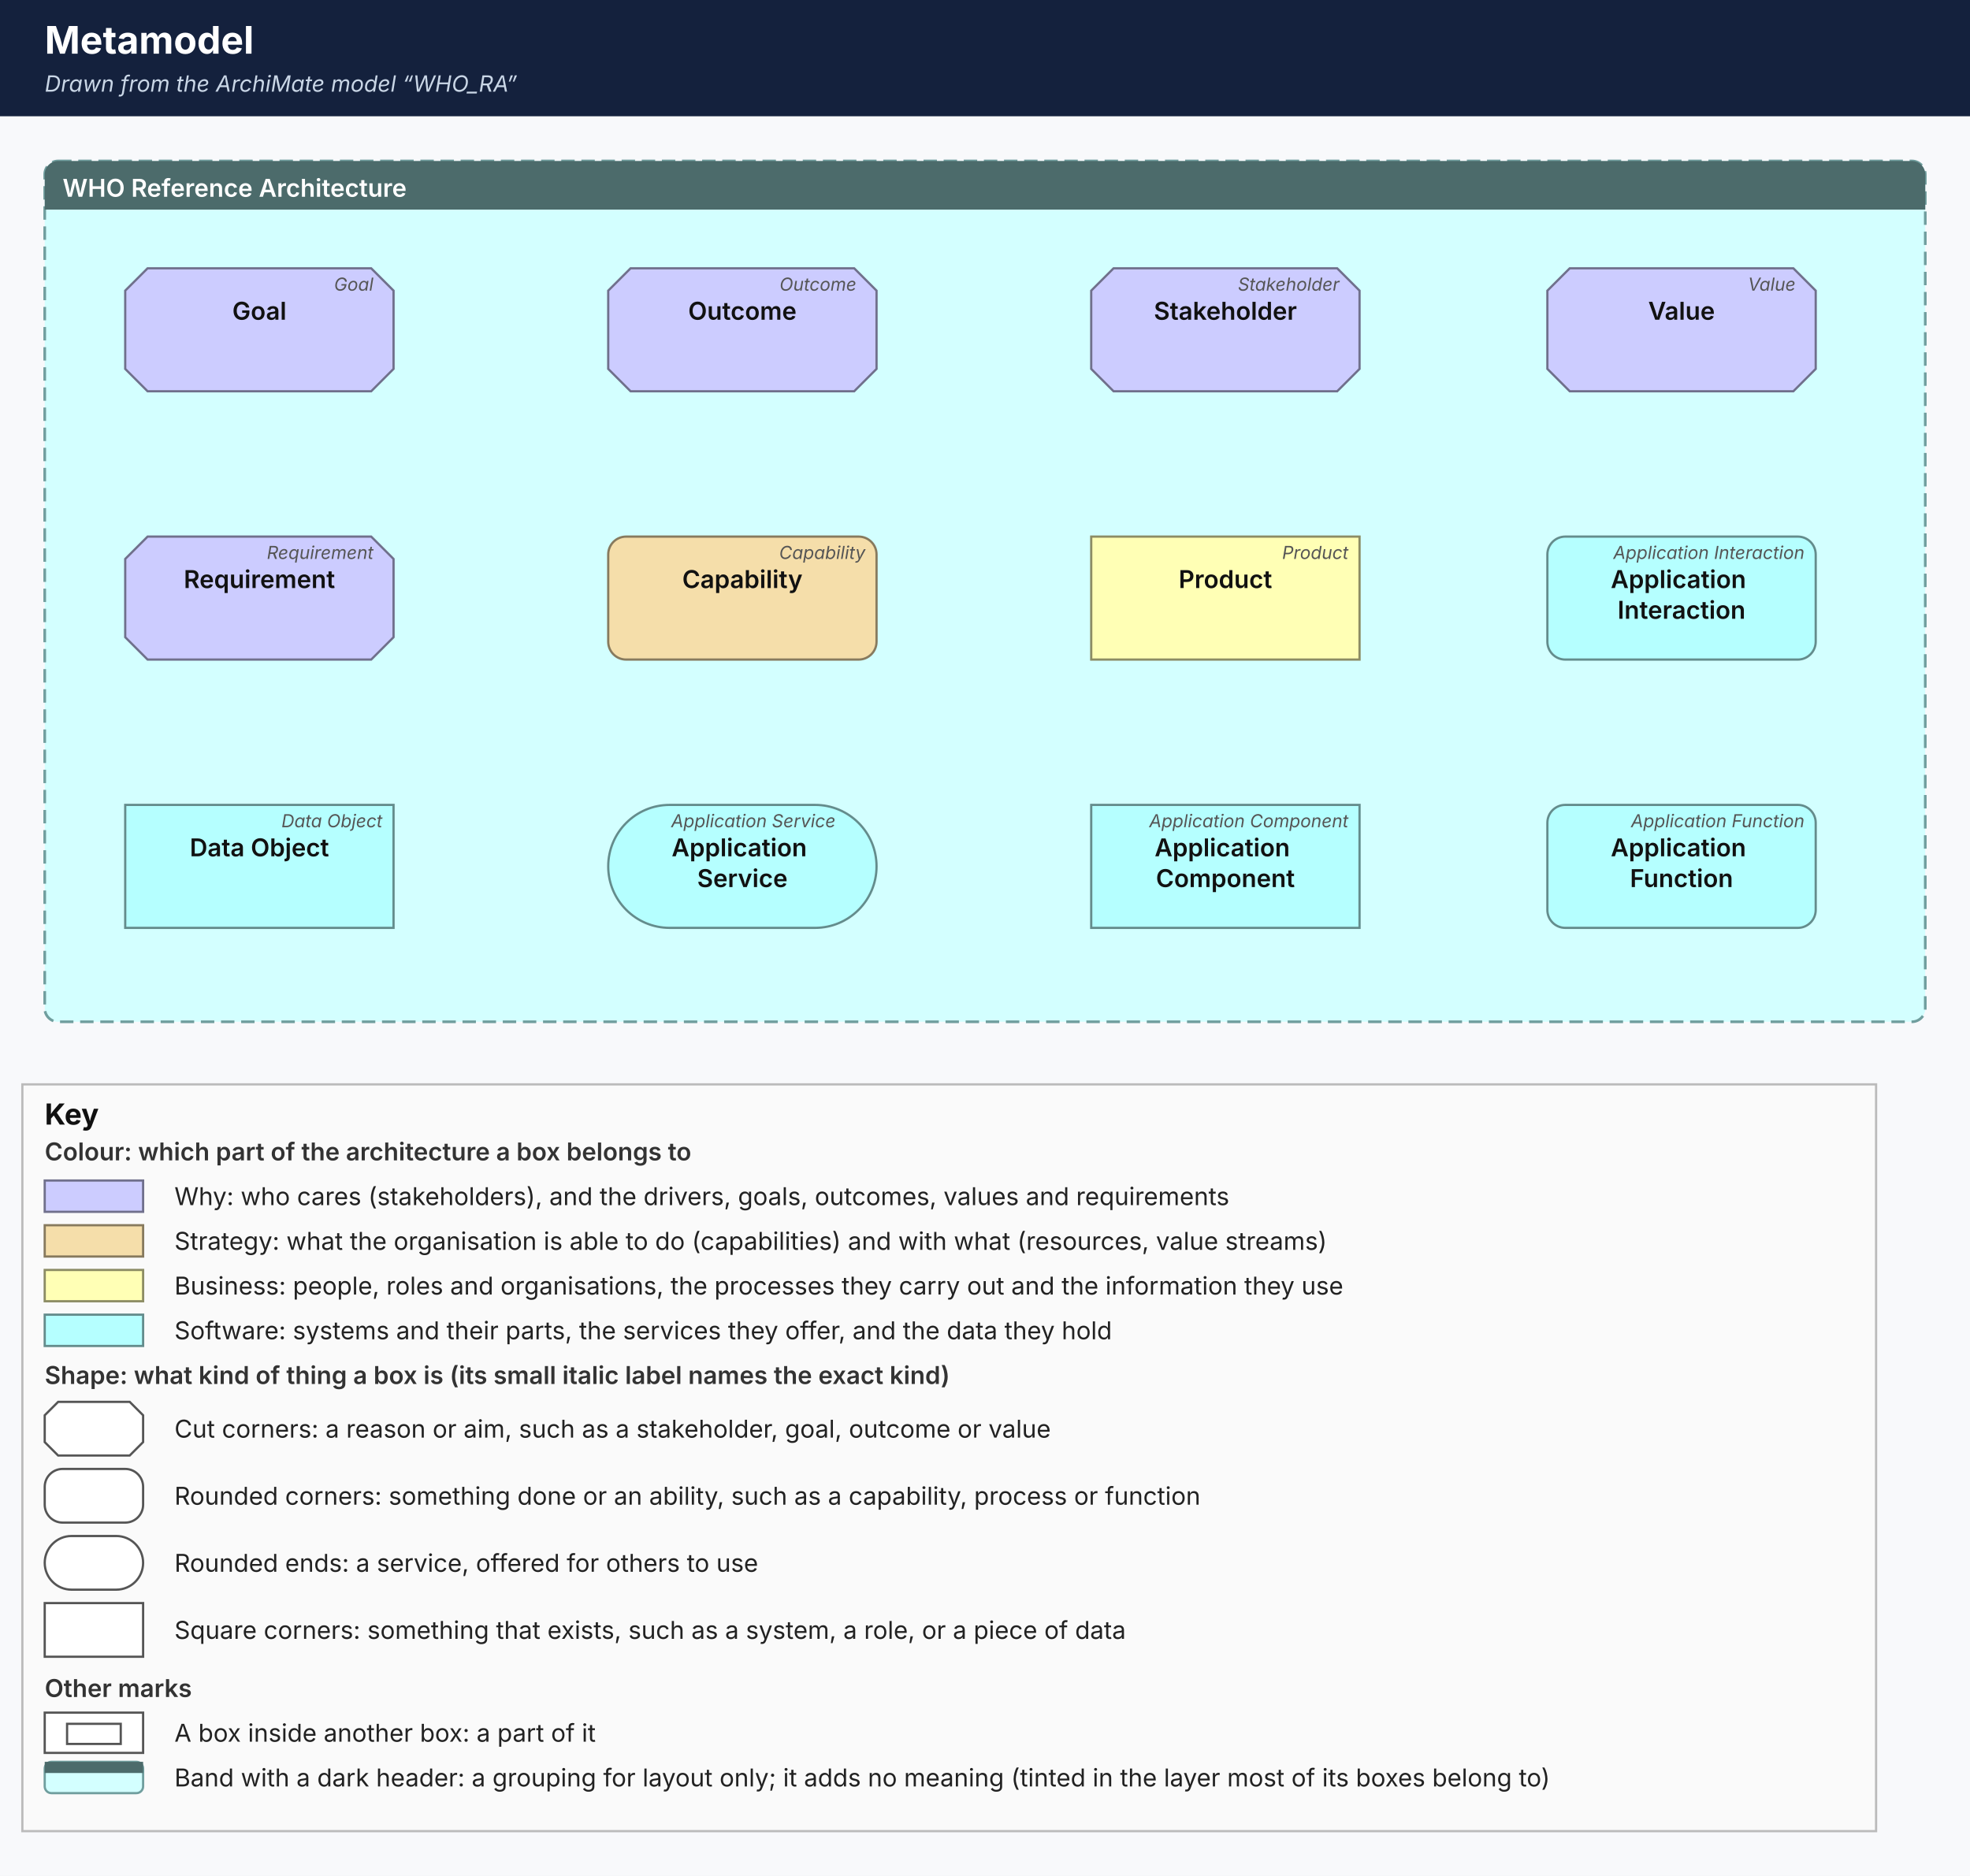
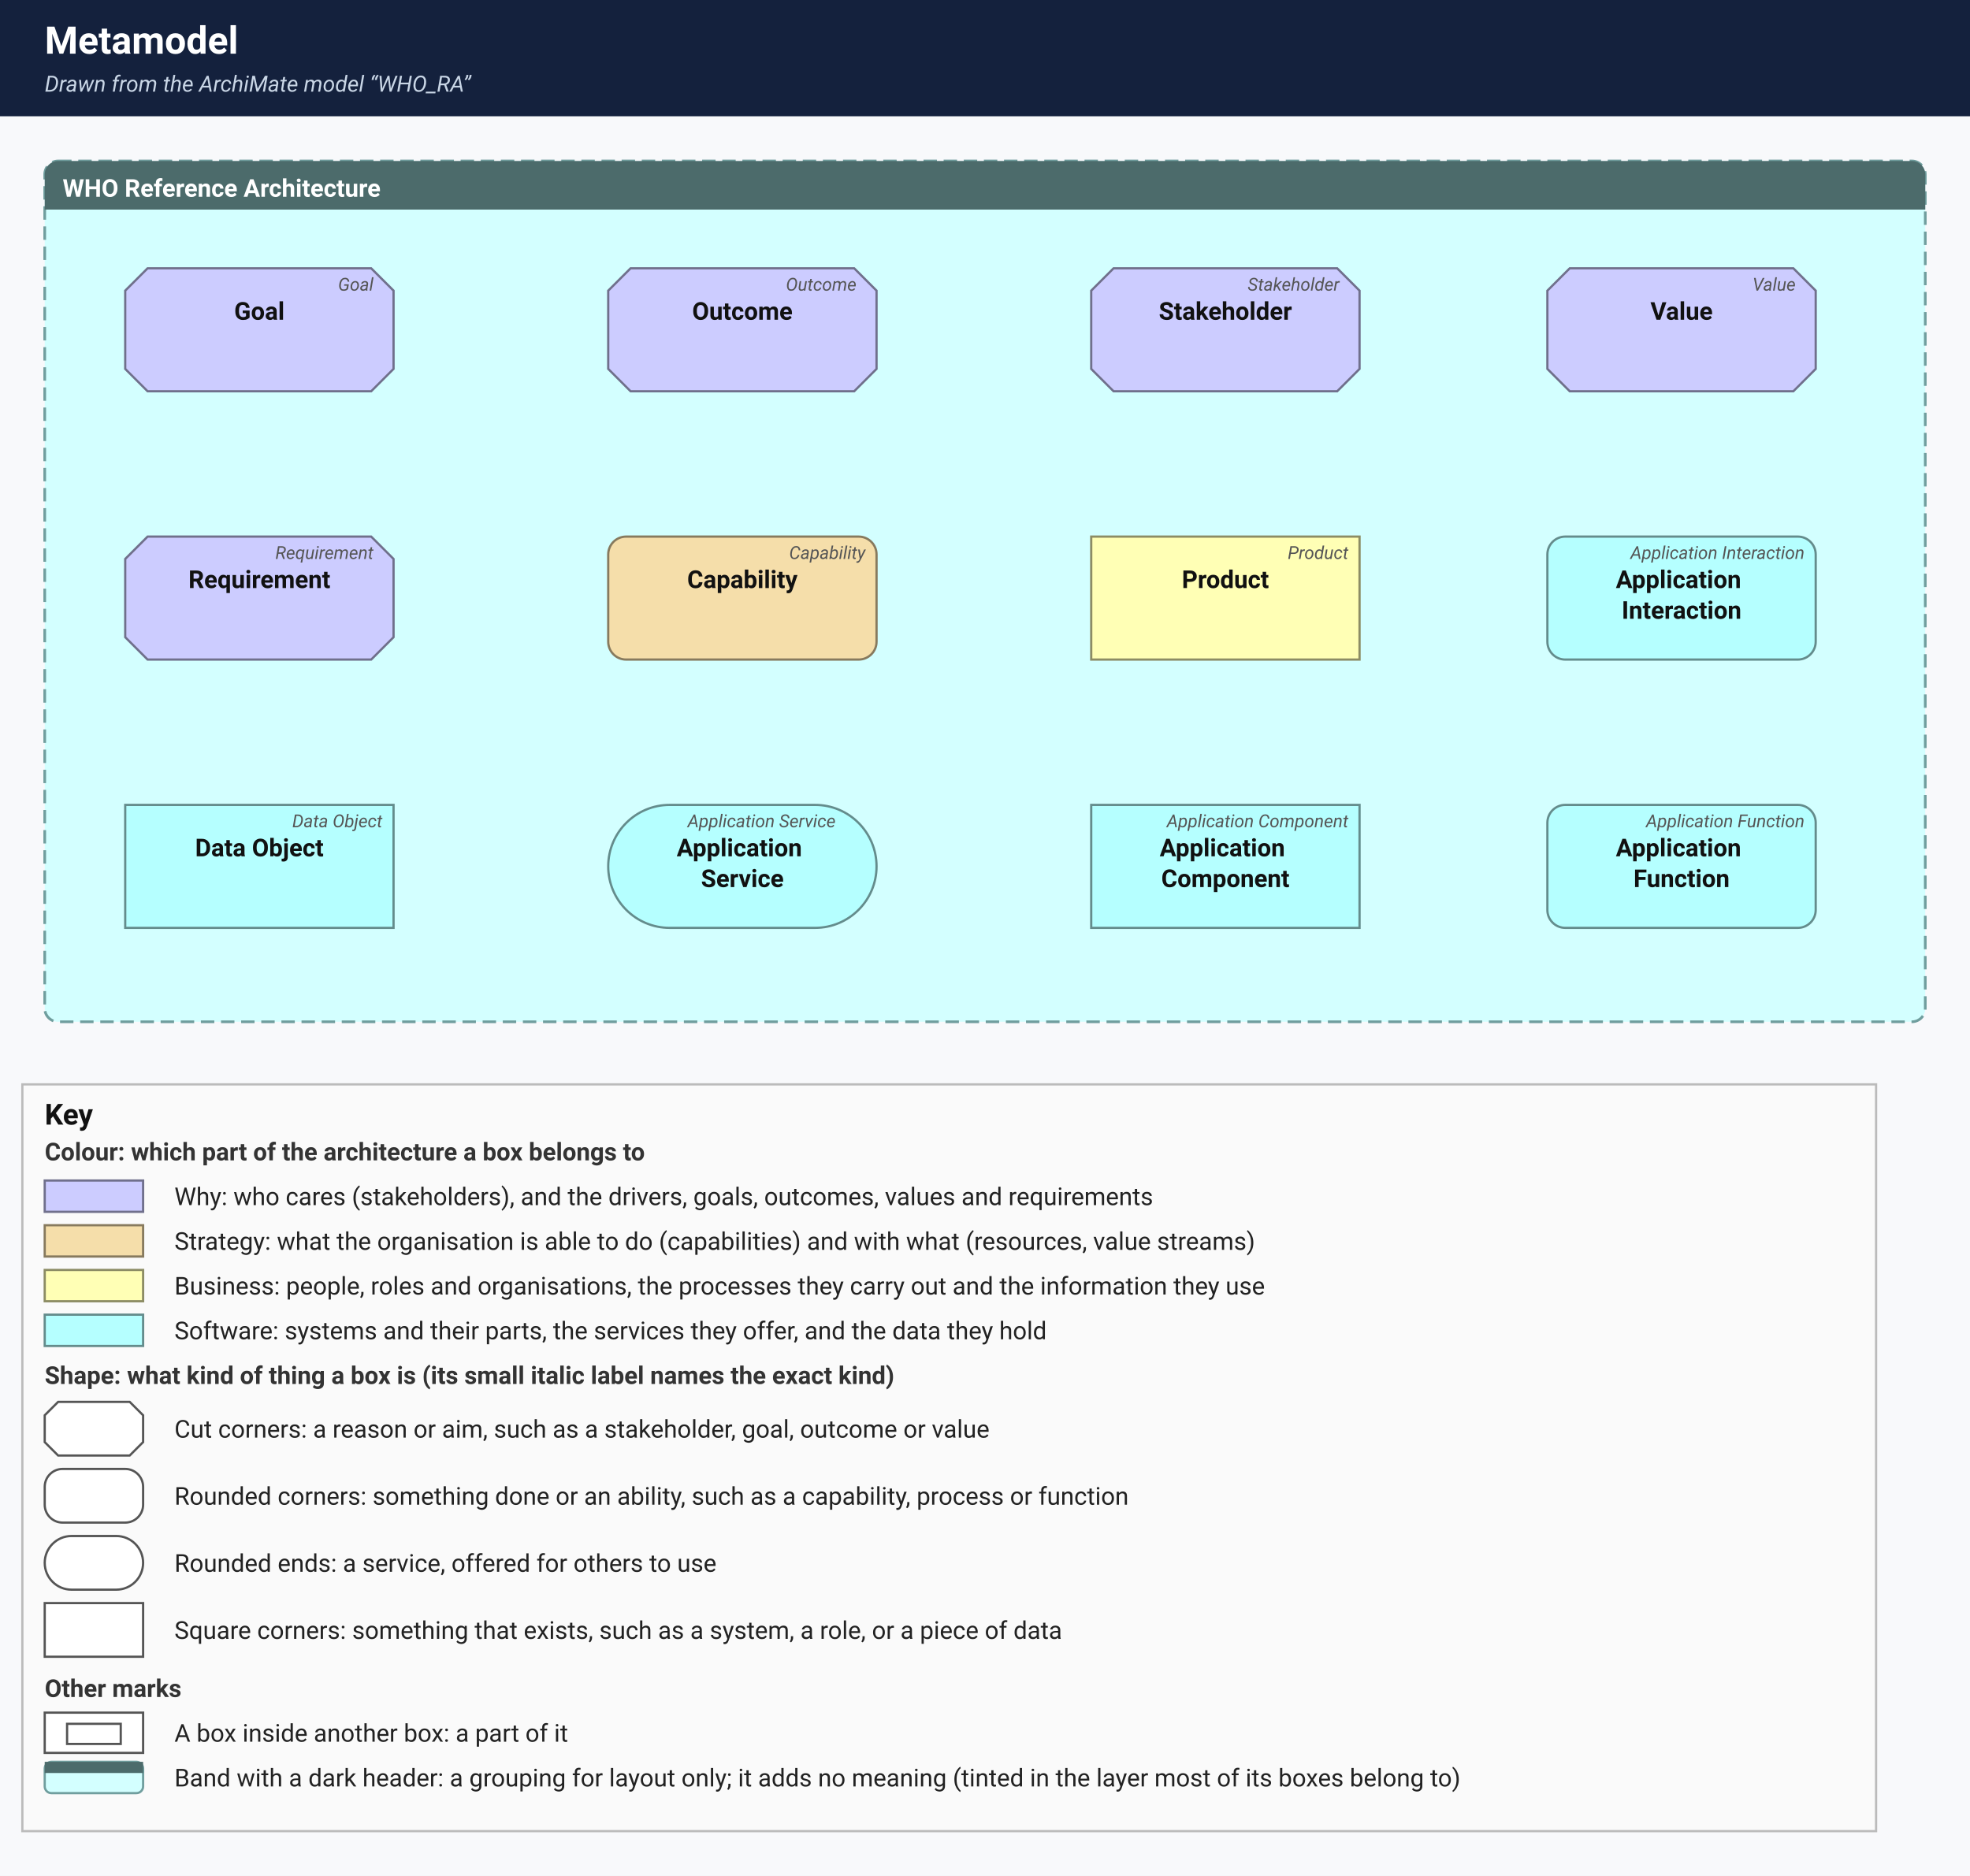
<svg xmlns="http://www.w3.org/2000/svg" viewBox="244 48 881 839" width="881" height="839" role="img" aria-labelledby="av-title">
  <style>
- .av-name{font:600 11px Inter, "Segoe UI", system-ui, -apple-system, Helvetica, Arial, sans-serif;fill:#111}
- .av-type{font:italic 8px Inter, "Segoe UI", system-ui, -apple-system, Helvetica, Arial, sans-serif;fill:#555}
- .av-group{font:600 11px Inter, "Segoe UI", system-ui, -apple-system, Helvetica, Arial, sans-serif;fill:#333}
- .av-note{font:10px Inter, "Segoe UI", system-ui, -apple-system, Helvetica, Arial, sans-serif;fill:#222}
- .av-key{font:11px Inter, "Segoe UI", system-ui, -apple-system, Helvetica, Arial, sans-serif;fill:#222}
- .av-keyh{font:600 11px Inter, "Segoe UI", system-ui, -apple-system, Helvetica, Arial, sans-serif;fill:#333}
- .av-keyt{font:700 13px Inter, "Segoe UI", system-ui, -apple-system, Helvetica, Arial, sans-serif;fill:#111}
- .av-rel{font:9px Inter, "Segoe UI", system-ui, -apple-system, Helvetica, Arial, sans-serif;fill:#333;paint-order:stroke;stroke:#fff;stroke-width:3px}
+ .av-name{font:600 11px system-ui, -apple-system, "Segoe UI", Roboto, "Helvetica Neue", Arial, "Noto Sans", sans-serif;fill:#111}
+ .av-type{font:italic 8px system-ui, -apple-system, "Segoe UI", Roboto, "Helvetica Neue", Arial, "Noto Sans", sans-serif;fill:#555}
+ .av-group{font:600 11px system-ui, -apple-system, "Segoe UI", Roboto, "Helvetica Neue", Arial, "Noto Sans", sans-serif;fill:#333}
+ .av-note{font:10px system-ui, -apple-system, "Segoe UI", Roboto, "Helvetica Neue", Arial, "Noto Sans", sans-serif;fill:#222}
+ .av-key{font:11px system-ui, -apple-system, "Segoe UI", Roboto, "Helvetica Neue", Arial, "Noto Sans", sans-serif;fill:#222}
+ .av-keyh{font:600 11px system-ui, -apple-system, "Segoe UI", Roboto, "Helvetica Neue", Arial, "Noto Sans", sans-serif;fill:#333}
+ .av-keyt{font:700 13px system-ui, -apple-system, "Segoe UI", Roboto, "Helvetica Neue", Arial, "Noto Sans", sans-serif;fill:#111}
+ .av-rel{font:9px system-ui, -apple-system, "Segoe UI", Roboto, "Helvetica Neue", Arial, "Noto Sans", sans-serif;fill:#333;paint-order:stroke;stroke:#fff;stroke-width:3px}
a:hover rect,a:hover polygon,a:focus rect,a:focus polygon{stroke:#06c;stroke-width:2.5}
</style>
  <defs>
    <marker id="arrow-open" viewBox="0 0 12 12" refX="11" refY="6" markerWidth="11" markerHeight="11" orient="auto-start-reverse" markerUnits="userSpaceOnUse">
      <path d="M1 1 L11 6 L1 11" fill="none" stroke="#333" stroke-width="1.3" />
    </marker>
    <marker id="arrow-filled" viewBox="0 0 12 12" refX="11" refY="6" markerWidth="11" markerHeight="11" orient="auto-start-reverse" markerUnits="userSpaceOnUse">
      <path d="M1 1 L11 6 L1 11 Z" fill="#333" />
    </marker>
    <marker id="arrow-small" viewBox="0 0 10 10" refX="9" refY="5" markerWidth="8" markerHeight="8" orient="auto-start-reverse" markerUnits="userSpaceOnUse">
      <path d="M1 1 L9 5 L1 9" fill="none" stroke="#333" stroke-width="1.2" />
    </marker>
    <marker id="triangle-hollow" viewBox="0 0 14 14" refX="13" refY="7" markerWidth="13" markerHeight="13" orient="auto-start-reverse" markerUnits="userSpaceOnUse">
      <path d="M1 1 L13 7 L1 13 Z" fill="#fff" stroke="#333" stroke-width="1.2" />
    </marker>
    <marker id="diamond-filled" viewBox="0 0 16 10" refX="1" refY="5" markerWidth="16" markerHeight="10" orient="auto-start-reverse" markerUnits="userSpaceOnUse">
      <path d="M1 5 L8 1 L15 5 L8 9 Z" fill="#333" />
    </marker>
    <marker id="diamond-hollow" viewBox="0 0 16 10" refX="1" refY="5" markerWidth="16" markerHeight="10" orient="auto-start-reverse" markerUnits="userSpaceOnUse">
      <path d="M1 5 L8 1 L15 5 L8 9 Z" fill="#fff" stroke="#333" stroke-width="1.2" />
    </marker>
    <marker id="dot" viewBox="0 0 8 8" refX="4" refY="4" markerWidth="7" markerHeight="7" orient="auto" markerUnits="userSpaceOnUse">
      <circle cx="4" cy="4" r="3.2" fill="#333" />
    </marker>
    <pattern id="missing" width="8" height="8" patternUnits="userSpaceOnUse" patternTransform="rotate(45)">
      <rect width="8" height="8" fill="#fff" />
      <line x1="0" y1="0" x2="0" y2="8" stroke="#d33" stroke-width="2" />
    </pattern>
  </defs>
  <rect x="244" y="48" width="881" height="839" fill="#f8f9fb" />
  <rect x="244" y="48" width="881" height="52" fill="#14213d" />
-   <text x="264" y="72" style="font:700 17px Inter, &quot;Segoe UI&quot;, system-ui, -apple-system, Helvetica, Arial, sans-serif;fill:#fff">Metamodel</text>
-   <text x="264" y="89" style="font:italic 10px Inter, &quot;Segoe UI&quot;, system-ui, -apple-system, Helvetica, Arial, sans-serif;fill:#c9d6e6">Drawn from the ArchiMate model “WHO_RA”</text>
+   <text x="264" y="72" style="font:700 17px system-ui, -apple-system, &quot;Segoe UI&quot;, Roboto, &quot;Helvetica Neue&quot;, Arial, &quot;Noto Sans&quot;, sans-serif;fill:#fff">Metamodel</text>
+   <text x="264" y="89" style="font:italic 10px system-ui, -apple-system, &quot;Segoe UI&quot;, Roboto, &quot;Helvetica Neue&quot;, Arial, &quot;Noto Sans&quot;, sans-serif;fill:#c9d6e6">Drawn from the ArchiMate model “WHO_RA”</text>
  <a href="../../../en/dpi-h-ra/archimate/0.2.0/element/who-reference-architecture/" target="_top">
    <rect x="264" y="120" width="841" height="385" rx="6" fill="#d3ffff" stroke="#709e9e" stroke-width="1.2" stroke-dasharray="6 3" />
    <path d="M264 126 a6 6 0 0 1 6 -6 h829 a6 6 0 0 1 6 6 v15.75 h-841 z" fill="#4c6b6b" />
    <text class="av-group" x="272" y="136" style="fill:#fff">WHO Reference Architecture</text>
  </a>
  <a href="../../../en/dpi-h-ra/archimate/0.2.0/element/application-function/" target="_top">
    <rect x="936" y="408" width="120" height="55" rx="8" fill="#b5ffff" stroke="#648c8c" stroke-width="1" />
    <text class="av-type" x="1051" y="418" text-anchor="end">Application Function</text>
    <text class="av-name" x="996" y="431" text-anchor="middle">
      <tspan x="996" dy="0">Application</tspan>
      <tspan x="996" dy="13.75">Function</tspan>
    </text>
  </a>
  <a href="../../../en/dpi-h-ra/archimate/0.2.0/element/goal/" target="_top">
    <polygon points="310,168 410,168 420,178 420,213 410,223 310,223 300,213 300,178" fill="#ccccff" stroke="#70708c" stroke-width="1" />
    <text class="av-type" x="411" y="178" text-anchor="end">Goal</text>
    <text class="av-name" x="360" y="191" text-anchor="middle">
      <tspan x="360" dy="0">Goal</tspan>
    </text>
  </a>
  <a href="../../../en/dpi-h-ra/archimate/0.2.0/element/value/" target="_top">
    <polygon points="946,168 1046,168 1056,178 1056,213 1046,223 946,223 936,213 936,178" fill="#ccccff" stroke="#70708c" stroke-width="1" />
    <text class="av-type" x="1047" y="178" text-anchor="end">Value</text>
    <text class="av-name" x="996" y="191" text-anchor="middle">
      <tspan x="996" dy="0">Value</tspan>
    </text>
  </a>
  <a href="../../../en/dpi-h-ra/archimate/0.2.0/element/capability/" target="_top">
    <rect x="516" y="288" width="120" height="55" rx="8" fill="#f5deaa" stroke="#877a5e" stroke-width="1" />
    <text class="av-type" x="631" y="298" text-anchor="end">Capability</text>
    <text class="av-name" x="576" y="311" text-anchor="middle">
      <tspan x="576" dy="0">Capability</tspan>
    </text>
  </a>
  <a href="../../../en/dpi-h-ra/archimate/0.2.0/element/stakeholder/" target="_top">
    <polygon points="742,168 842,168 852,178 852,213 842,223 742,223 732,213 732,178" fill="#ccccff" stroke="#70708c" stroke-width="1" />
    <text class="av-type" x="843" y="178" text-anchor="end">Stakeholder</text>
    <text class="av-name" x="792" y="191" text-anchor="middle">
      <tspan x="792" dy="0">Stakeholder</tspan>
    </text>
  </a>
  <a href="../../../en/dpi-h-ra/archimate/0.2.0/element/outcome/" target="_top">
    <polygon points="526,168 626,168 636,178 636,213 626,223 526,223 516,213 516,178" fill="#ccccff" stroke="#70708c" stroke-width="1" />
    <text class="av-type" x="627" y="178" text-anchor="end">Outcome</text>
    <text class="av-name" x="576" y="191" text-anchor="middle">
      <tspan x="576" dy="0">Outcome</tspan>
    </text>
  </a>
  <a href="../../../en/dpi-h-ra/archimate/0.2.0/element/product/" target="_top">
    <rect x="732" y="288" width="120" height="55" fill="#ffffb5" stroke="#8c8c64" stroke-width="1" />
    <text class="av-type" x="847" y="298" text-anchor="end">Product</text>
    <text class="av-name" x="792" y="311" text-anchor="middle">
      <tspan x="792" dy="0">Product</tspan>
    </text>
  </a>
  <a href="../../../en/dpi-h-ra/archimate/0.2.0/element/application-component/" target="_top">
    <rect x="732" y="408" width="120" height="55" fill="#b5ffff" stroke="#648c8c" stroke-width="1" />
    <text class="av-type" x="847" y="418" text-anchor="end">Application Component</text>
    <text class="av-name" x="792" y="431" text-anchor="middle">
      <tspan x="792" dy="0">Application</tspan>
      <tspan x="792" dy="13.75">Component</tspan>
    </text>
  </a>
  <a href="../../../en/dpi-h-ra/archimate/0.2.0/element/application-interaction/" target="_top">
    <rect x="936" y="288" width="120" height="55" rx="8" fill="#b5ffff" stroke="#648c8c" stroke-width="1" />
    <text class="av-type" x="1051" y="298" text-anchor="end">Application Interaction</text>
    <text class="av-name" x="996" y="311" text-anchor="middle">
      <tspan x="996" dy="0">Application</tspan>
      <tspan x="996" dy="13.75">Interaction</tspan>
    </text>
  </a>
  <a href="../../../en/dpi-h-ra/archimate/0.2.0/element/requirement/" target="_top">
    <polygon points="310,288 410,288 420,298 420,333 410,343 310,343 300,333 300,298" fill="#ccccff" stroke="#70708c" stroke-width="1" />
    <text class="av-type" x="411" y="298" text-anchor="end">Requirement</text>
    <text class="av-name" x="360" y="311" text-anchor="middle">
      <tspan x="360" dy="0">Requirement</tspan>
    </text>
  </a>
  <a href="../../../en/dpi-h-ra/archimate/0.2.0/element/data-object/" target="_top">
    <rect x="300" y="408" width="120" height="55" fill="#b5ffff" stroke="#648c8c" stroke-width="1" />
    <text class="av-type" x="415" y="418" text-anchor="end">Data Object</text>
    <text class="av-name" x="360" y="431" text-anchor="middle">
      <tspan x="360" dy="0">Data Object</tspan>
    </text>
  </a>
  <a href="../../../en/dpi-h-ra/archimate/0.2.0/element/application-service/" target="_top">
    <rect x="516" y="408" width="120" height="55" rx="27.5" fill="#b5ffff" stroke="#648c8c" stroke-width="1" />
    <text class="av-type" x="617.667" y="418" text-anchor="end">Application Service</text>
    <text class="av-name" x="576" y="431" text-anchor="middle">
      <tspan x="576" dy="0">Application</tspan>
      <tspan x="576" dy="13.75">Service</tspan>
    </text>
  </a>
  <g class="av-legend">
    <rect x="254" y="533" width="829" height="334" fill="#fafafa" stroke="#bbb" />
    <text class="av-keyt" x="264" y="551">Key</text>
    <text class="av-keyh" x="264" y="567">Colour: which part of the architecture a box belongs to</text>
    <rect x="264" y="576" width="44" height="14" fill="#ccccff" stroke="#70708c" />
    <text class="av-key" x="322" y="587">Why: who cares (stakeholders), and the drivers, goals, outcomes, values and requirements</text>
    <rect x="264" y="596" width="44" height="14" fill="#f5deaa" stroke="#877a5e" />
    <text class="av-key" x="322" y="607">Strategy: what the organisation is able to do (capabilities) and with what (resources, value streams)</text>
    <rect x="264" y="616" width="44" height="14" fill="#ffffb5" stroke="#8c8c64" />
    <text class="av-key" x="322" y="627">Business: people, roles and organisations, the processes they carry out and the information they use</text>
    <rect x="264" y="636" width="44" height="14" fill="#b5ffff" stroke="#648c8c" />
    <text class="av-key" x="322" y="647">Software: systems and their parts, the services they offer, and the data they hold</text>
    <text class="av-keyh" x="264" y="667">Shape: what kind of thing a box is (its small italic label names the exact kind)</text>
    <polygon points="270,675 302,675 308,681 308,693 302,699 270,699 264,693 264,681" fill="#fff" stroke="#555" />
    <text class="av-key" x="322" y="691">Cut corners: a reason or aim, such as a stakeholder, goal, outcome or value</text>
    <rect x="264" y="705" width="44" height="24" rx="8" fill="#fff" stroke="#555" />
    <text class="av-key" x="322" y="721">Rounded corners: something done or an ability, such as a capability, process or function</text>
    <rect x="264" y="735" width="44" height="24" rx="12" fill="#fff" stroke="#555" />
    <text class="av-key" x="322" y="751">Rounded ends: a service, offered for others to use</text>
    <rect x="264" y="765" width="44" height="24" fill="#fff" stroke="#555" />
    <text class="av-key" x="322" y="781">Square corners: something that exists, such as a system, a role, or a piece of data</text>
    <text class="av-keyh" x="264" y="807">Other marks</text>
    <rect x="264" y="814" width="44" height="18" fill="#fff" stroke="#555" />
    <rect x="274" y="819" width="24" height="9" fill="#fff" stroke="#555" />
    <text class="av-key" x="322" y="827">A box inside another box: a part of it</text>
    <rect x="264" y="836" width="44" height="14" rx="3" fill="#d3ffff" stroke="#709e9e" />
    <rect x="264" y="836" width="44" height="5" fill="#4c6b6b" />
    <text class="av-key" x="322" y="847">Band with a dark header: a grouping for layout only; it adds no meaning (tinted in the layer most of its boxes belong to)</text>
  </g>
</svg>
